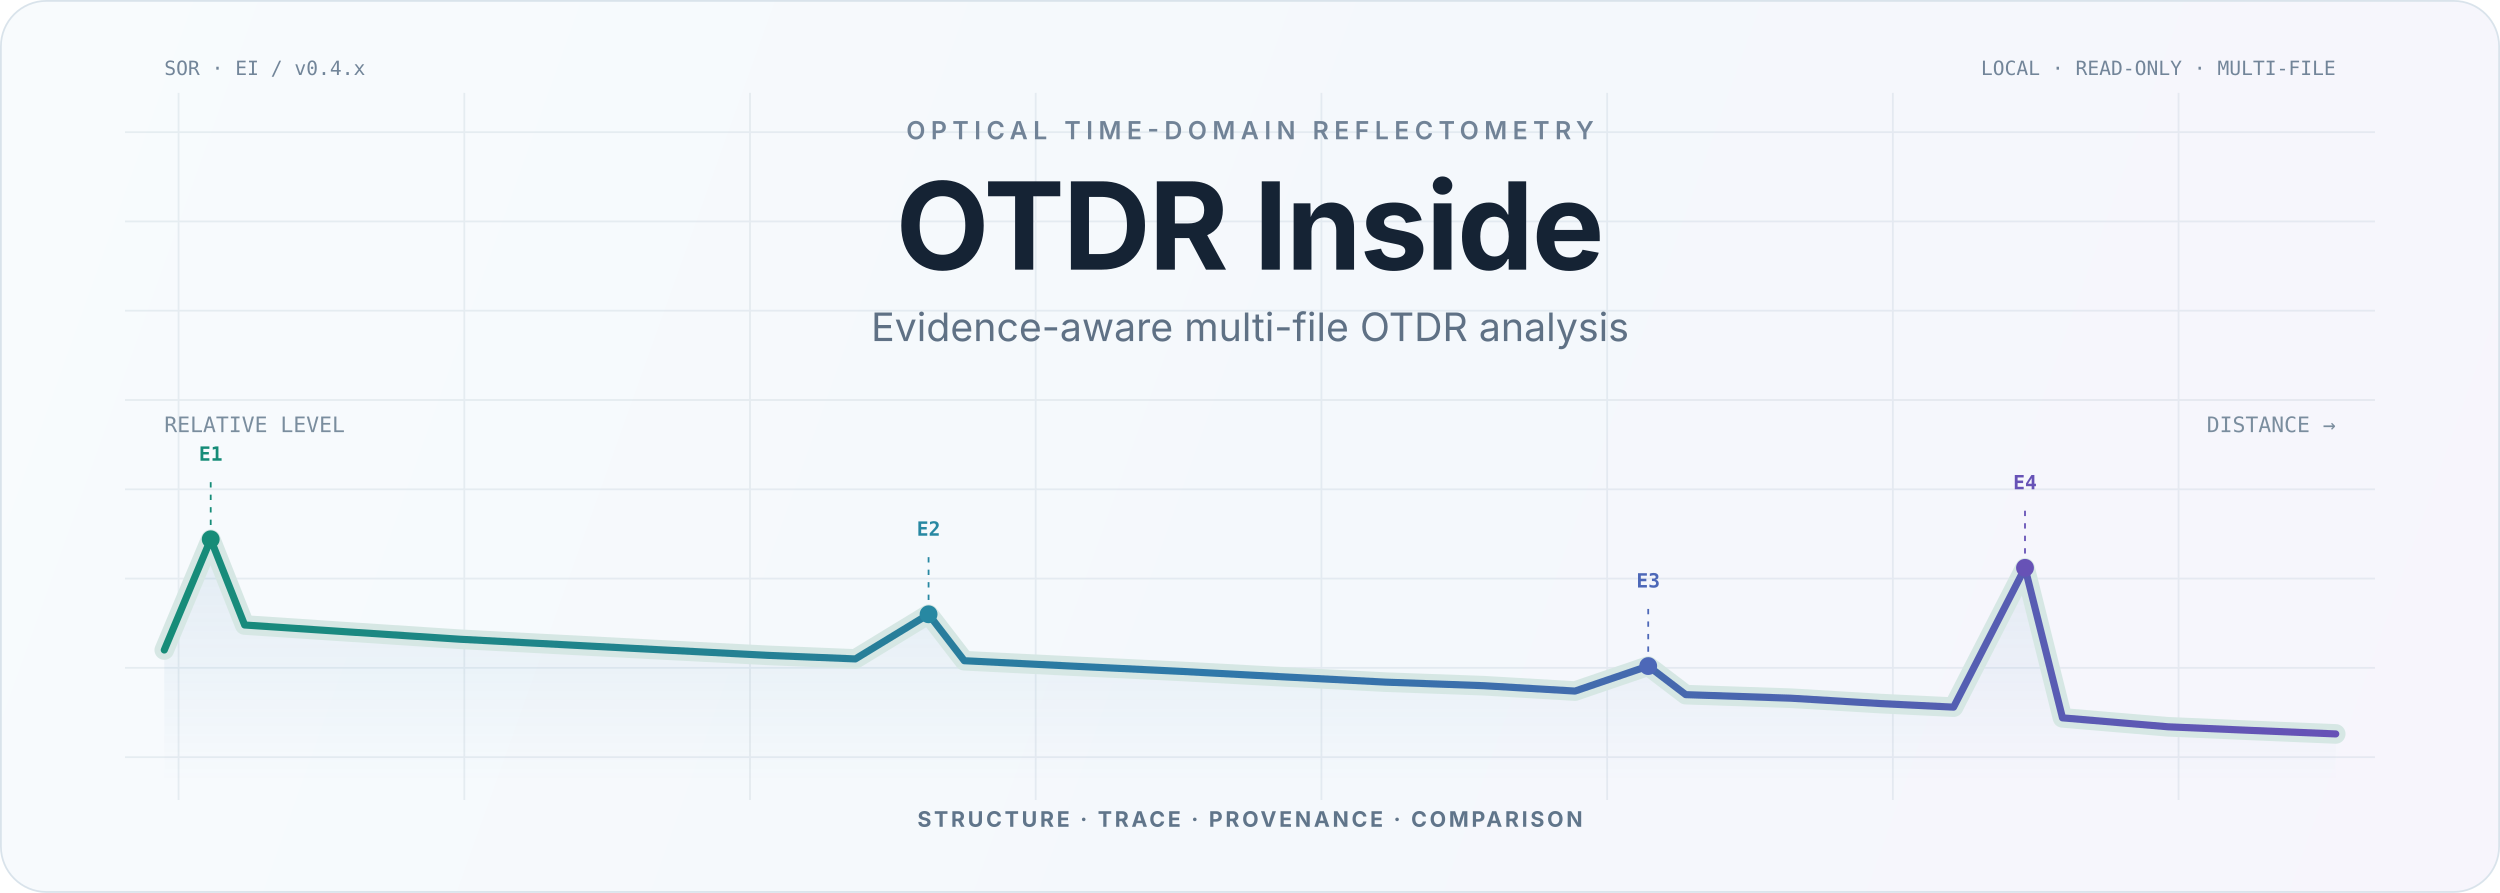
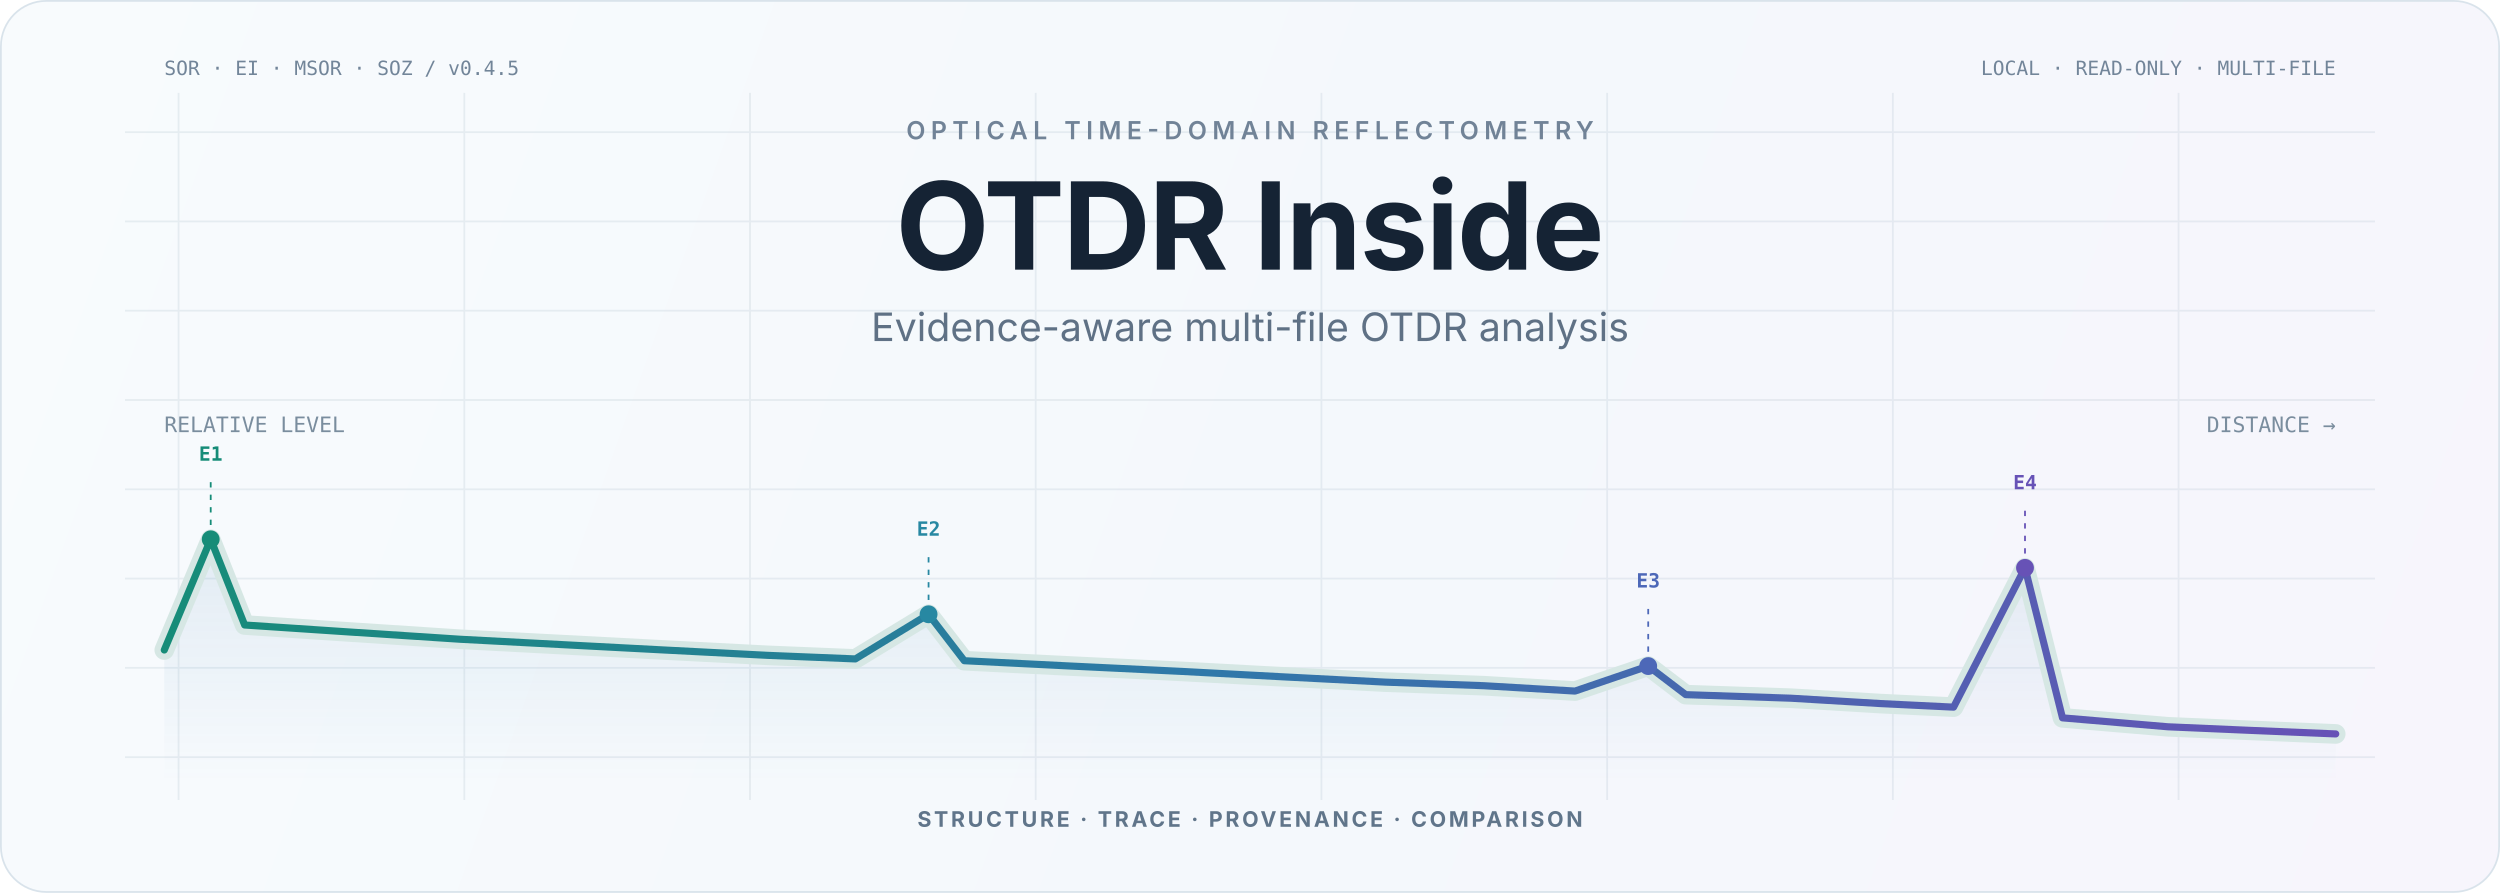
<svg xmlns="http://www.w3.org/2000/svg" width="1400" height="500" viewBox="0 0 1400 500" fill="none">
  <defs>
    <linearGradient id="bg" x1="0" y1="0" x2="1400" y2="500" gradientUnits="userSpaceOnUse">
      <stop stop-color="#F8FBFD" />
      <stop offset="0.55" stop-color="#F4F8FC" />
      <stop offset="1" stop-color="#F7F5FC" />
    </linearGradient>
    <linearGradient id="trace" x1="92" y1="0" x2="1308" y2="0" gradientUnits="userSpaceOnUse">
      <stop stop-color="#168C78" />
      <stop offset="0.48" stop-color="#2F78A9" />
      <stop offset="1" stop-color="#6752B6" />
    </linearGradient>
    <linearGradient id="fade" x1="0" y1="0" x2="0" y2="1">
      <stop stop-color="#2F78A9" stop-opacity="0.11" />
      <stop offset="1" stop-color="#2F78A9" stop-opacity="0" />
    </linearGradient>
  </defs>
  <rect x="0.5" y="0.5" width="1399" height="499" rx="25.5" fill="url(#bg)" stroke="#D9E3EB" />
  <g opacity="0.17" stroke="#91A4B5" stroke-width="1">
    <path d="M70 74H1330" />
    <path d="M70 124H1330" />
    <path d="M70 174H1330" />
    <path d="M70 224H1330" />
    <path d="M70 274H1330" />
    <path d="M70 324H1330" />
    <path d="M70 374H1330" />
    <path d="M70 424H1330" />
    <path d="M100 52V448" />
    <path d="M260 52V448" />
    <path d="M420 52V448" />
    <path d="M580 52V448" />
    <path d="M740 52V448" />
    <path d="M900 52V448" />
    <path d="M1060 52V448" />
    <path d="M1220 52V448" />
  </g>
  <text x="700" y="78" text-anchor="middle" fill="#718397" font-size="14" font-family="Inter,Segoe UI,Arial,sans-serif" font-weight="600" letter-spacing="3">OPTICAL TIME-DOMAIN REFLECTOMETRY</text>
  <text x="700" y="151" text-anchor="middle" fill="#152334" font-size="68" font-family="Inter,Segoe UI,Arial,sans-serif" font-weight="750" letter-spacing="-1">OTDR Inside</text>
  <text x="700" y="191" text-anchor="middle" fill="#5F7185" font-size="22" font-family="Inter,Segoe UI,Arial,sans-serif">Evidence-aware multi-file OTDR analysis</text>
  <text x="92" y="242" fill="#7A8D9E" font-size="12" font-family="ui-monospace,SFMono-Regular,Menlo,monospace">RELATIVE LEVEL</text>
  <text x="1308" y="242" text-anchor="end" fill="#7A8D9E" font-size="12" font-family="ui-monospace,SFMono-Regular,Menlo,monospace">DISTANCE →</text>
  <path d="M92 364 L118 302 L137 350 L197 354 L258 358 L315 361 L372 364 L430 367 L479 369 L520 344 L540 370 L600 373 L662 376 L718 379 L776 382 L831 384 L882 387 L923 373 L944 389 L1003 391 L1053 394 L1094 396 L1134 318 L1155 402 L1214 407 L1260 409 L1308 411 L1308 438 L92 438 Z" fill="url(#fade)" />
  <path d="M92 364 L118 302 L137 350 L197 354 L258 358 L315 361 L372 364 L430 367 L479 369 L520 344 L540 370 L600 373 L662 376 L718 379 L776 382 L831 384 L882 387 L923 373 L944 389 L1003 391 L1053 394 L1094 396 L1134 318 L1155 402 L1214 407 L1260 409 L1308 411" stroke="#D6E7E4" stroke-width="11" stroke-linecap="round" stroke-linejoin="round" />
  <path d="M92 364 L118 302 L137 350 L197 354 L258 358 L315 361 L372 364 L430 367 L479 369 L520 344 L540 370 L600 373 L662 376 L718 379 L776 382 L831 384 L882 387 L923 373 L944 389 L1003 391 L1053 394 L1094 396 L1134 318 L1155 402 L1214 407 L1260 409 L1308 411" stroke="url(#trace)" stroke-width="4" stroke-linecap="round" stroke-linejoin="round" />
  <g font-family="ui-monospace,SFMono-Regular,Menlo,monospace" font-size="11" font-weight="700">
    <g>
      <circle cx="118" cy="302" r="5" fill="#168C78" />
      <path d="M118 294V267" stroke="#168C78" stroke-dasharray="3 4" />
      <text x="118" y="258" text-anchor="middle" fill="#168C78">E1</text>
    </g>
    <g>
      <circle cx="520" cy="344" r="5" fill="#2788A2" />
      <path d="M520 336V309" stroke="#2788A2" stroke-dasharray="3 4" />
      <text x="520" y="300" text-anchor="middle" fill="#2788A2">E2</text>
    </g>
    <g>
      <circle cx="923" cy="373" r="5" fill="#4D68B8" />
      <path d="M923 365V338" stroke="#4D68B8" stroke-dasharray="3 4" />
      <text x="923" y="329" text-anchor="middle" fill="#4D68B8">E3</text>
    </g>
    <g>
      <circle cx="1134" cy="318" r="5" fill="#6752B6" />
      <path d="M1134 310V283" stroke="#6752B6" stroke-dasharray="3 4" />
      <text x="1134" y="274" text-anchor="middle" fill="#6752B6">E4</text>
    </g>
  </g>
  <text x="700" y="463" text-anchor="middle" fill="#60758A" font-size="12" font-family="Inter,Segoe UI,Arial,sans-serif" font-weight="650" letter-spacing="1.5">STRUCTURE  ·  TRACE  ·  PROVENANCE  ·  COMPARISON</text>
-   <text x="92" y="42" fill="#728599" font-size="11" font-family="ui-monospace,SFMono-Regular,Menlo,monospace">SOR · EI / v0.4.x</text>
+   <text x="92" y="42" fill="#728599" font-size="11" font-family="ui-monospace,SFMono-Regular,Menlo,monospace">SOR · EI · MSOR · SOZ / v0.4.5</text>
  <text x="1308" y="42" text-anchor="end" fill="#728599" font-size="11" font-family="ui-monospace,SFMono-Regular,Menlo,monospace">LOCAL · READ-ONLY · MULTI-FILE</text>
</svg>
